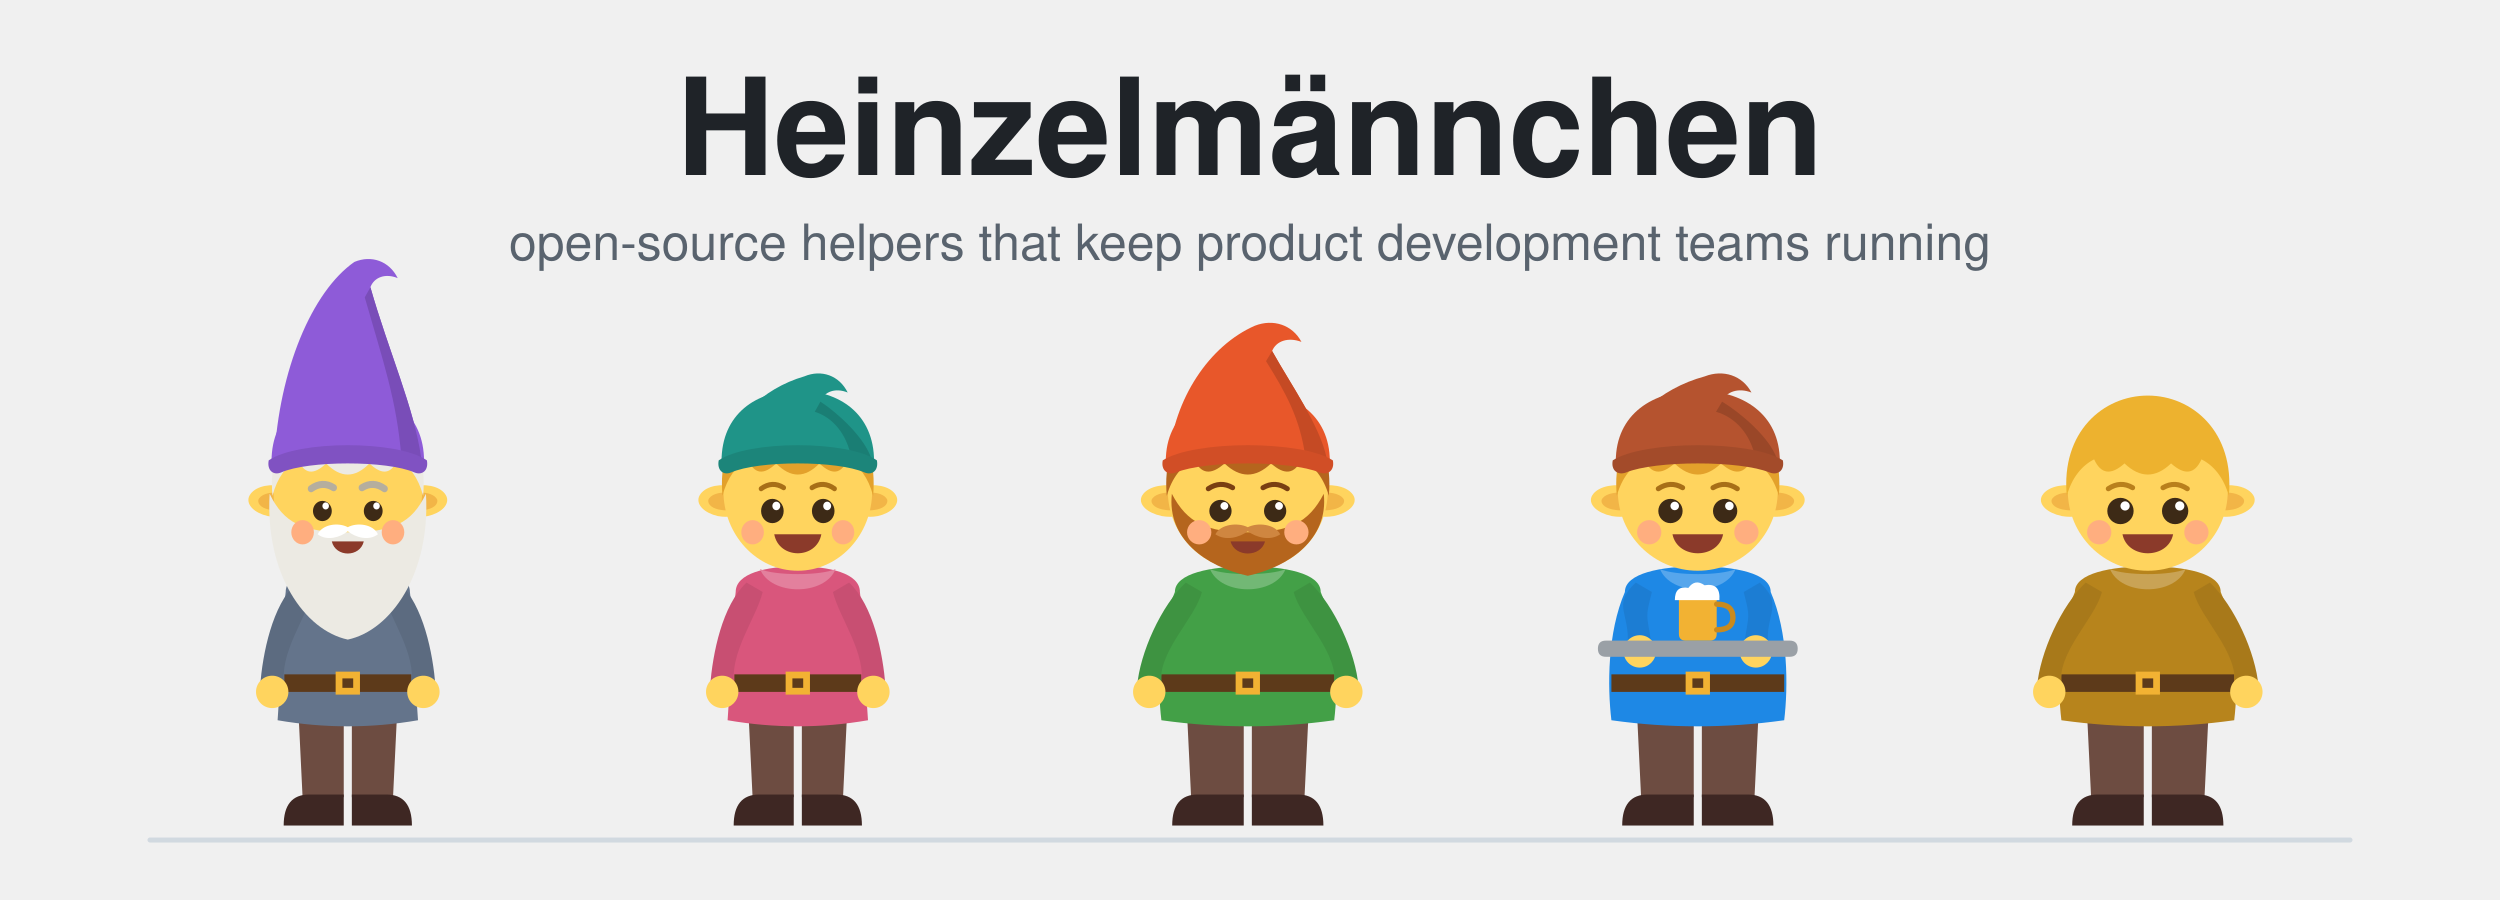
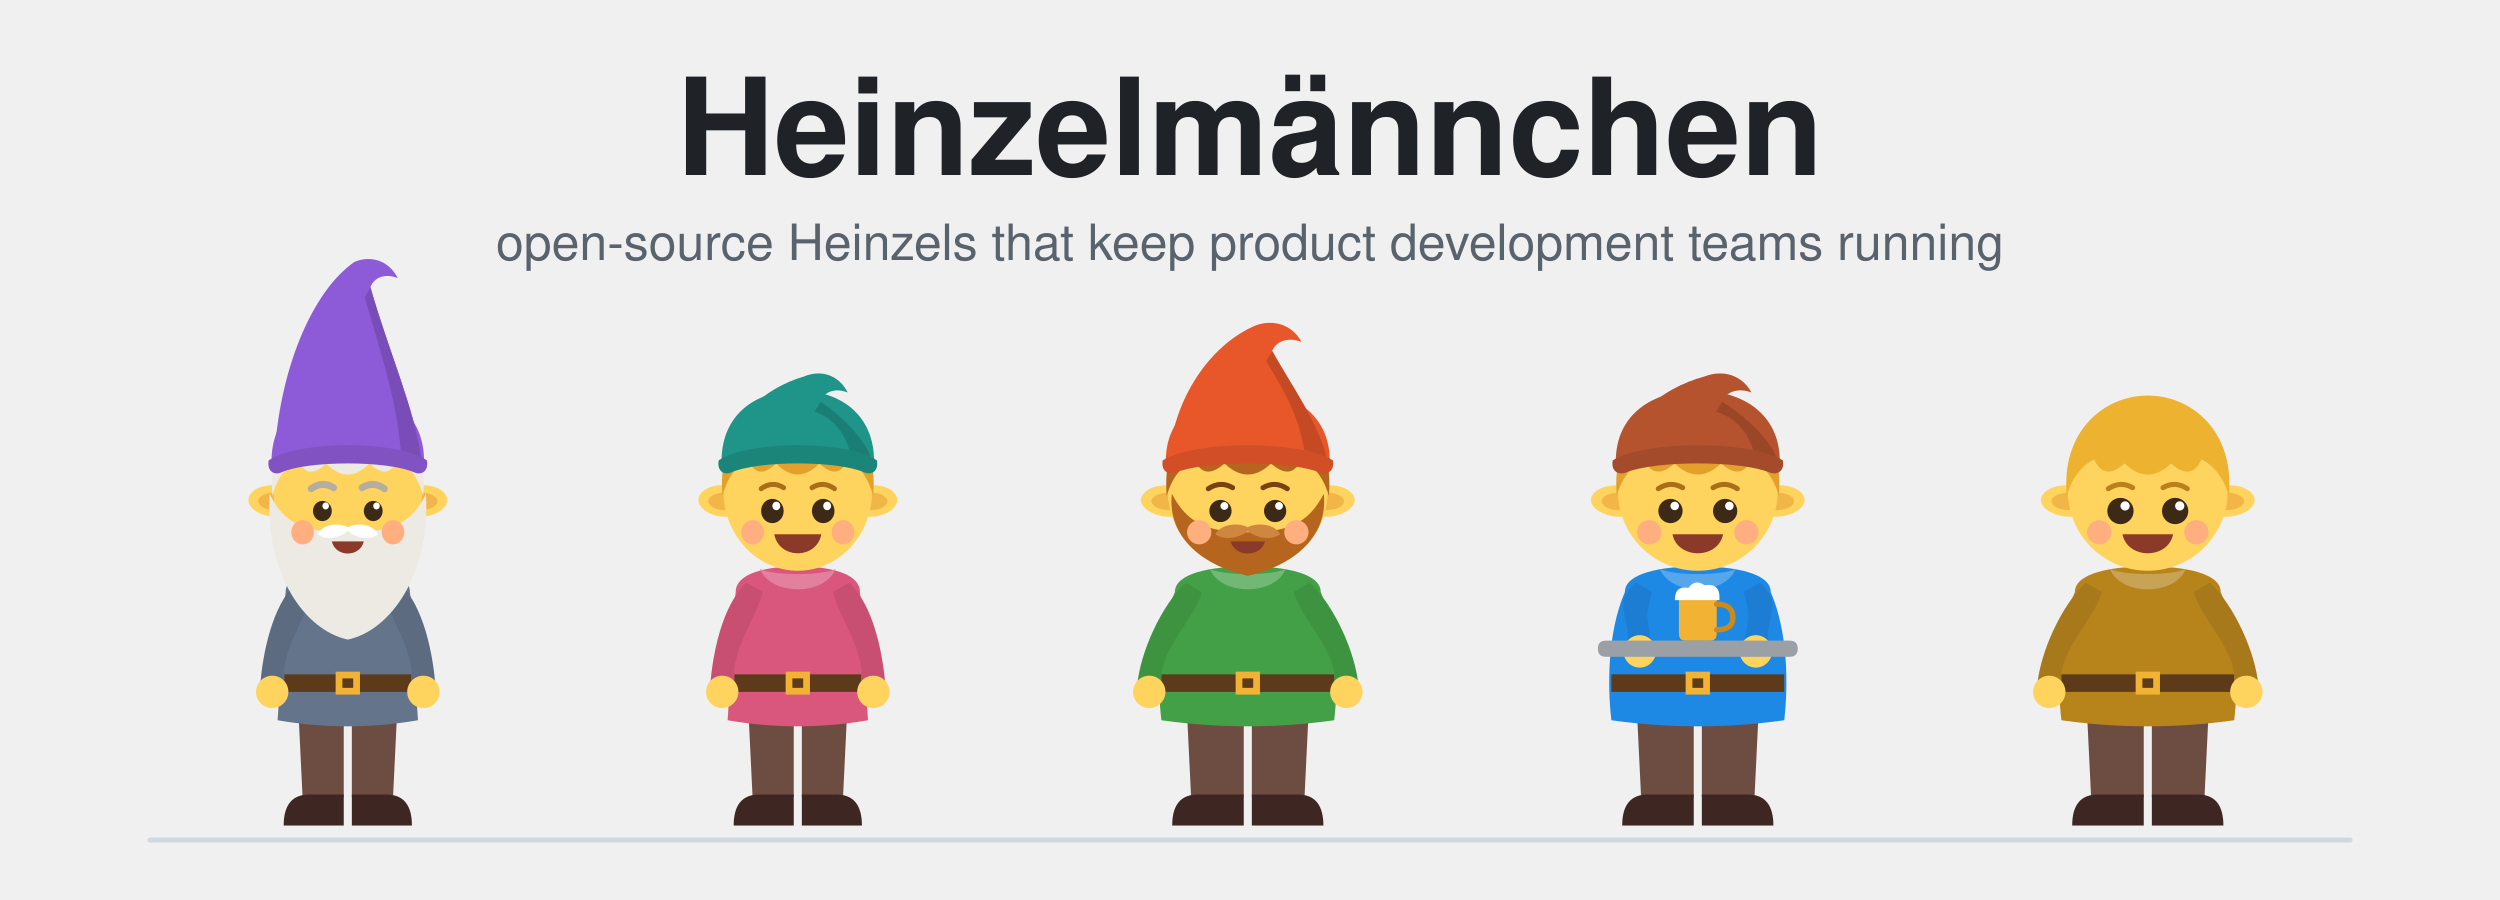
- <svg xmlns="http://www.w3.org/2000/svg" viewBox="0 0 1000 360" role="img" aria-label="Heinzelmännchen: a small crowd of gnome-like helpers walking together">
+ <svg xmlns="http://www.w3.org/2000/svg" viewBox="0 0 1000 360" role="img" aria-label="Heinzelmännchen: a small crowd of gnome-like Heinzels walking together">
  <style>
    .g { transform-box: fill-box; transform-origin: 50% 100%; }
    @media (prefers-reduced-motion: no-preference) {
      .g { animation: walk 1.6s ease-in-out infinite; }
      .g0 { animation-delay: -0.00s; }
      .g1 { animation-delay: -0.32s; }
      .g2 { animation-delay: -0.64s; }
      .g3 { animation-delay: -0.96s; }
      .g4 { animation-delay: -1.28s; }
    }
    @keyframes walk { 0%, 100% { transform: translateY(0) rotate(-1.5deg); } 50% { transform: translateY(-6px) rotate(1.5deg); } }
  </style>
  <text x="500" y="70" text-anchor="middle" font-family="-apple-system, 'Segoe UI', Helvetica, Arial, sans-serif" font-size="54" font-weight="700" fill="#1f2328">Heinzelmännchen</text>
-   <text x="500" y="104" text-anchor="middle" font-family="-apple-system, 'Segoe UI', Helvetica, Arial, sans-serif" font-size="20" fill="#59636e">open-source helpers that keep product development teams running</text>
+   <text x="500" y="104" text-anchor="middle" font-family="-apple-system, 'Segoe UI', Helvetica, Arial, sans-serif" font-size="20" fill="#59636e">open-source Heinzels that keep product development teams running</text>
  <line x1="60" y1="336" x2="940" y2="336" stroke="#d1d9e0" stroke-width="2" stroke-linecap="round" />
  <g transform="translate(70 101.8) scale(0.27)">
    <g class="g g0">
      <path d="M183 680 H250 V804 H189 Z" fill="#6D4C41" />
      <path d="M329 680 H262 V804 H323 Z" fill="#6D4C41" />
      <path d="M161 846 Q161 800 199 800 H250 V846 Z" fill="#3E2723" />
      <path d="M351 846 Q351 800 313 800 H262 V846 Z" fill="#3E2723" />
      <path d="M164 500 C164 472 210 462 256 462 C302 462 348 472 348 500 C356 560 356 640 360 690 Q256 708 152 690 C156 640 156 560 164 500 Z" fill="#64748B" />
      <path d="M200 466 C216 506 296 506 312 466 C290 476 222 476 200 466 Z" fill="#8B97A8" />
      <path d="M162 622 H350 V648 H162 Z" fill="#5D3A1A" />
      <path d="M238 618 H274 V652 H238 Z M248 628 V642 H264 V628 Z" fill="#F2B233" />
      <path d="M180 486 C144 520 130 590 126 640 L162 640 C154 590 194 540 204 500 Z" fill="#5C6B80" />
      <circle cx="144" cy="648" r="24" fill="#FFD45E" />
      <path d="M332 486 C368 520 382 590 386 640 L350 640 C358 590 318 540 308 500 Z" fill="#5C6B80" />
      <circle cx="368" cy="648" r="24" fill="#FFD45E" />
      <g transform="matrix(0.6975 0 0 0.75 77.44 173)">
        <path d="M112 226 C82 222 54 230 46 248 C40 264 58 280 86 286 C98 288 108 288 114 286 Z" fill="#FFD45E" />
        <path d="M400 226 C430 222 458 230 466 248 C472 264 454 280 426 286 C414 288 404 288 398 286 Z" fill="#FFD45E" />
        <path d="M108 240 C88 238 70 244 66 254 C64 264 76 272 94 274 C100 275 106 275 110 274 Z" fill="#F2B547" />
        <path d="M404 240 C424 238 442 244 446 254 C448 264 436 272 418 274 C412 275 406 275 402 274 Z" fill="#F2B547" />
        <circle cx="256" cy="236" r="158" fill="#FFD45E" />
        <path d="M96 246 C84 120 168 48 256 48 C344 48 428 120 416 246 C406 210 386 186 362 174 Q342 218 302 182 Q256 226 210 182 Q170 218 150 174 C126 186 106 210 96 246 Z" fill="#ECEAE3" />
        <path d="M90 242 C80 400.4 164.7 512 256 530 C347.3 512 432 400.4 422 242 C392 300 352 318 256 318 C160 318 120 300 90 242 Z" fill="#ECEAE3" />
        <path d="M94 178 C94 84 168 38 256 38 C344 38 418 84 418 178 Z" fill="#8E5BD8" />
        <path d="M100 172 C110 -2.6 180 -157.8 270 -216 C306 -230 344 -218 362 -184 C336 -194 312 -186 304 -166 C342 -41.4 398 75 412 172 Z" fill="#8E5BD8" />
        <path d="M304 -166 C342 -41.4 398 75 412 172 L370 172 C360 55.6 330 -22 292 -146 Z" fill="#794DB8" />
        <path d="M88 176 C150 136 362 136 424 176 C428 196 414 206 398 200 C340 176 172 176 114 200 C98 206 84 196 88 176 Z" fill="#8052C2" />
        <circle cx="160" cy="318" r="24" fill="#FFAE7F" />
        <circle cx="352" cy="318" r="24" fill="#FFAE7F" />
        <path d="M178 232 Q202 216 226 230" fill="none" stroke="#B5AE9E" stroke-width="14" stroke-linecap="round" stroke-linejoin="round" />
        <path d="M286 230 Q310 216 334 232" fill="none" stroke="#B5AE9E" stroke-width="14" stroke-linecap="round" stroke-linejoin="round" />
        <circle cx="202" cy="276" r="20" fill="#3D2A16" />
        <circle cx="310" cy="276" r="20" fill="#3D2A16" />
        <circle cx="209" cy="266" r="7" fill="#FFFFFF" />
        <circle cx="317" cy="266" r="7" fill="#FFFFFF" />
        <path d="M222 336 C230 368 282 368 290 336 Z" fill="#8B3A2A" />
        <path d="M256 308 C236 298 202 302 192 322 C212 336 240 328 256 316 C272 328 300 336 320 322 C310 302 276 298 256 308 Z" fill="#FFFFFF" />
      </g>
    </g>
  </g>
  <g transform="translate(250 101.8) scale(0.27)">
    <g class="g g1">
      <path d="M183 680 H250 V804 H189 Z" fill="#6D4C41" />
      <path d="M329 680 H262 V804 H323 Z" fill="#6D4C41" />
      <path d="M161 846 Q161 800 199 800 H250 V846 Z" fill="#3E2723" />
      <path d="M351 846 Q351 800 313 800 H262 V846 Z" fill="#3E2723" />
      <path d="M164 500 C164 472 210 462 256 462 C302 462 348 472 348 500 C356 560 356 640 360 690 Q256 708 152 690 C156 640 156 560 164 500 Z" fill="#D9567C" />
      <path d="M200 466 C216 506 296 506 312 466 C290 476 222 476 200 466 Z" fill="#E3809D" />
      <path d="M162 622 H350 V648 H162 Z" fill="#5D3A1A" />
      <path d="M238 618 H274 V652 H238 Z M248 628 V642 H264 V628 Z" fill="#F2B233" />
      <path d="M180 486 C144 520 130 590 126 640 L162 640 C154 590 194 540 204 500 Z" fill="#C84F72" />
      <circle cx="144" cy="648" r="24" fill="#FFD45E" />
      <path d="M332 486 C368 520 382 590 386 640 L350 640 C358 590 318 540 308 500 Z" fill="#C84F72" />
      <circle cx="368" cy="648" r="24" fill="#FFD45E" />
      <g transform="matrix(0.6975 0 0 0.75 77.44 173)">
        <path d="M112 226 C82 222 54 230 46 248 C40 264 58 280 86 286 C98 288 108 288 114 286 Z" fill="#FFD45E" />
        <path d="M400 226 C430 222 458 230 466 248 C472 264 454 280 426 286 C414 288 404 288 398 286 Z" fill="#FFD45E" />
        <path d="M108 240 C88 238 70 244 66 254 C64 264 76 272 94 274 C100 275 106 275 110 274 Z" fill="#F2B547" />
        <path d="M404 240 C424 238 442 244 446 254 C448 264 436 272 418 274 C412 275 406 275 402 274 Z" fill="#F2B547" />
        <circle cx="256" cy="236" r="158" fill="#FFD45E" />
        <path d="M96 246 C84 120 168 48 256 48 C344 48 428 120 416 246 C406 210 386 186 362 174 Q342 218 302 182 Q256 226 210 182 Q170 218 150 174 C126 186 106 210 96 246 Z" fill="#E3A12B" />
        <path d="M94 178 C94 84 168 38 256 38 C344 38 418 84 418 178 Z" fill="#1F9488" />
        <path d="M100 172 C110 99.1 180 34.3 270 10 C306 -4 344 8 362 42 C336 32 312 40 304 60 C342 82.9 398 131.5 412 172 Z" fill="#1F9488" />
        <path d="M304 60 C342 82.9 398 131.5 412 172 L370 172 C360 123.4 330 91 292 80 Z" fill="#1A7E74" />
        <path d="M88 176 C150 136 362 136 424 176 C428 196 414 206 398 200 C340 176 172 176 114 200 C98 206 84 196 88 176 Z" fill="#1C857A" />
        <circle cx="160" cy="318" r="24" fill="#FFAE7F" />
        <circle cx="352" cy="318" r="24" fill="#FFAE7F" />
        <path d="M178 232 Q202 216 226 230" fill="none" stroke="#A86F17" stroke-width="10" stroke-linecap="round" stroke-linejoin="round" />
        <path d="M286 230 Q310 216 334 232" fill="none" stroke="#A86F17" stroke-width="10" stroke-linecap="round" stroke-linejoin="round" />
        <circle cx="202" cy="276" r="24" fill="#3D2A16" />
        <circle cx="310" cy="276" r="24" fill="#3D2A16" />
        <circle cx="210.4" cy="266" r="8.4" fill="#FFFFFF" />
        <circle cx="318.4" cy="266" r="8.4" fill="#FFFFFF" />
        <path d="M206 322 C216 372 296 372 306 322 Z" fill="#8B3A2A" />
      </g>
    </g>
  </g>
  <g transform="translate(430 101.8) scale(0.27)">
    <g class="g g2">
      <path d="M166 680 H250 V804 H172 Z" fill="#6D4C41" />
      <path d="M346 680 H262 V804 H340 Z" fill="#6D4C41" />
      <path d="M144 846 Q144 800 182 800 H250 V846 Z" fill="#3E2723" />
      <path d="M368 846 Q368 800 330 800 H262 V846 Z" fill="#3E2723" />
      <path d="M148 500 C148 472 202 462 256 462 C310 462 364 472 364 500 C390 560 390 640 384 690 Q256 708 128 690 C122 640 122 560 148 500 Z" fill="#43A047" />
      <path d="M200 466 C216 506 296 506 312 466 C290 476 222 476 200 466 Z" fill="#72B875" />
      <path d="M128 622 H384 V648 H128 Z" fill="#5D3A1A" />
      <path d="M238 618 H274 V652 H238 Z M248 628 V642 H264 V628 Z" fill="#F2B233" />
      <path d="M164 486 C128 520 96 590 92 640 L128 640 C120 590 178 540 188 500 Z" fill="#3E9341" />
      <circle cx="110" cy="648" r="24" fill="#FFD45E" />
      <path d="M348 486 C384 520 416 590 420 640 L384 640 C392 590 334 540 324 500 Z" fill="#3E9341" />
      <circle cx="402" cy="648" r="24" fill="#FFD45E" />
      <g transform="matrix(0.75 0 0 0.75 64 173)">
        <path d="M112 226 C82 222 54 230 46 248 C40 264 58 280 86 286 C98 288 108 288 114 286 Z" fill="#FFD45E" />
        <path d="M400 226 C430 222 458 230 466 248 C472 264 454 280 426 286 C414 288 404 288 398 286 Z" fill="#FFD45E" />
        <path d="M108 240 C88 238 70 244 66 254 C64 264 76 272 94 274 C100 275 106 275 110 274 Z" fill="#F2B547" />
        <path d="M404 240 C424 238 442 244 446 254 C448 264 436 272 418 274 C412 275 406 275 402 274 Z" fill="#F2B547" />
        <circle cx="256" cy="236" r="158" fill="#FFD45E" />
        <path d="M96 246 C84 120 168 48 256 48 C344 48 428 120 416 246 C406 210 386 186 362 174 Q342 218 302 182 Q256 226 210 182 Q170 218 150 174 C126 186 106 210 96 246 Z" fill="#B5651D" />
        <path d="M106 242 C96 331.1 173.5 386 256 404 C338.5 386 416 331.1 406 242 C376 300 336 318 256 318 C176 318 136 300 106 242 Z" fill="#B5651D" />
        <path d="M94 178 C94 84 168 38 256 38 C344 38 418 84 418 178 Z" fill="#E8572A" />
        <path d="M100 172 C110 54.1 180 -50.7 270 -90 C306 -104 344 -92 362 -58 C336 -68 312 -60 304 -40 C342 27.9 398 106.5 412 172 Z" fill="#E8572A" />
        <path d="M304 -40 C342 27.9 398 106.5 412 172 L370 172 C360 93.4 330 41 292 -20 Z" fill="#C54A24" />
        <path d="M88 176 C150 136 362 136 424 176 C428 196 414 206 398 200 C340 176 172 176 114 200 C98 206 84 196 88 176 Z" fill="#D14E26" />
        <circle cx="160" cy="318" r="24" fill="#FFAE7F" />
        <circle cx="352" cy="318" r="24" fill="#FFAE7F" />
        <path d="M178 232 Q202 216 226 230" fill="none" stroke="#7A3F12" stroke-width="10" stroke-linecap="round" stroke-linejoin="round" />
        <path d="M286 230 Q310 216 334 232" fill="none" stroke="#7A3F12" stroke-width="10" stroke-linecap="round" stroke-linejoin="round" />
        <circle cx="202" cy="276" r="22" fill="#3D2A16" />
        <circle cx="310" cy="276" r="22" fill="#3D2A16" />
        <circle cx="209.7" cy="266" r="7.7" fill="#FFFFFF" />
        <circle cx="317.7" cy="266" r="7.7" fill="#FFFFFF" />
        <path d="M222 336 C230 368 282 368 290 336 Z" fill="#8B3A2A" />
        <path d="M256 308 C236 298 202 302 192 322 C212 336 240 328 256 316 C272 328 300 336 320 322 C310 302 276 298 256 308 Z" fill="#CF8640" />
      </g>
    </g>
  </g>
  <g transform="translate(610 101.8) scale(0.27)">
    <g class="g g3">
      <path d="M166 680 H250 V804 H172 Z" fill="#6D4C41" />
      <path d="M346 680 H262 V804 H340 Z" fill="#6D4C41" />
      <path d="M144 846 Q144 800 182 800 H250 V846 Z" fill="#3E2723" />
      <path d="M368 846 Q368 800 330 800 H262 V846 Z" fill="#3E2723" />
      <path d="M148 500 C148 472 202 462 256 462 C310 462 364 472 364 500 C390 560 390 640 384 690 Q256 708 128 690 C122 640 122 560 148 500 Z" fill="#1E88E5" />
      <path d="M200 466 C216 506 296 506 312 466 C290 476 222 476 200 466 Z" fill="#56A6EC" />
      <path d="M128 622 H384 V648 H128 Z" fill="#5D3A1A" />
      <path d="M238 618 H274 V652 H238 Z M248 628 V642 H264 V628 Z" fill="#F2B233" />
      <path d="M164 486 C128 520 156 530 152 580 L188 580 C180 530 178 540 188 500 Z" fill="#1C7DD3" />
      <circle cx="170" cy="588" r="24" fill="#FFD45E" />
      <path d="M348 486 C384 520 356 530 360 580 L324 580 C332 530 334 540 324 500 Z" fill="#1C7DD3" />
      <circle cx="342" cy="588" r="24" fill="#FFD45E" />
      <path d="M120 572 H392 Q404 572 404 584 Q404 596 392 596 H120 Q108 596 108 584 Q108 572 120 572 Z" fill="#9AA0A6" />
      <path d="M228 506 H284 V562 Q284 572 274 572 H238 Q228 572 228 562 Z" fill="#F2B233" />
      <path d="M284 518 Q308 518 308 538 Q308 556 284 556" fill="none" stroke="#C98A1E" stroke-width="8" stroke-linecap="round" stroke-linejoin="round" />
      <path d="M222 512 Q222 490 242 494 Q252 480 266 490 Q290 486 288 512 Z" fill="#FFFFFF" />
      <g transform="matrix(0.75 0 0 0.75 64 173)">
        <path d="M112 226 C82 222 54 230 46 248 C40 264 58 280 86 286 C98 288 108 288 114 286 Z" fill="#FFD45E" />
        <path d="M400 226 C430 222 458 230 466 248 C472 264 454 280 426 286 C414 288 404 288 398 286 Z" fill="#FFD45E" />
        <path d="M108 240 C88 238 70 244 66 254 C64 264 76 272 94 274 C100 275 106 275 110 274 Z" fill="#F2B547" />
        <path d="M404 240 C424 238 442 244 446 254 C448 264 436 272 418 274 C412 275 406 275 402 274 Z" fill="#F2B547" />
        <circle cx="256" cy="236" r="158" fill="#FFD45E" />
        <path d="M96 246 C84 120 168 48 256 48 C344 48 428 120 416 246 C406 210 386 186 362 174 Q342 218 302 182 Q256 226 210 182 Q170 218 150 174 C126 186 106 210 96 246 Z" fill="#E3A12B" />
        <path d="M94 178 C94 84 168 38 256 38 C344 38 418 84 418 178 Z" fill="#B5532F" />
        <path d="M100 172 C110 99.1 180 34.3 270 10 C306 -4 344 8 362 42 C336 32 312 40 304 60 C342 82.9 398 131.5 412 172 Z" fill="#B5532F" />
        <path d="M304 60 C342 82.9 398 131.5 412 172 L370 172 C360 123.4 330 91 292 80 Z" fill="#9A4728" />
        <path d="M88 176 C150 136 362 136 424 176 C428 196 414 206 398 200 C340 176 172 176 114 200 C98 206 84 196 88 176 Z" fill="#A34B2A" />
        <circle cx="160" cy="318" r="24" fill="#FFAE7F" />
        <circle cx="352" cy="318" r="24" fill="#FFAE7F" />
        <path d="M178 232 Q202 216 226 230" fill="none" stroke="#A86F17" stroke-width="10" stroke-linecap="round" stroke-linejoin="round" />
        <path d="M286 230 Q310 216 334 232" fill="none" stroke="#A86F17" stroke-width="10" stroke-linecap="round" stroke-linejoin="round" />
        <circle cx="202" cy="276" r="24" fill="#3D2A16" />
        <circle cx="310" cy="276" r="24" fill="#3D2A16" />
        <circle cx="210.4" cy="266" r="8.4" fill="#FFFFFF" />
        <circle cx="318.4" cy="266" r="8.4" fill="#FFFFFF" />
        <path d="M206 322 C216 372 296 372 306 322 Z" fill="#8B3A2A" />
      </g>
    </g>
  </g>
  <g transform="translate(790 101.8) scale(0.27)">
    <g class="g g4">
      <path d="M166 680 H250 V804 H172 Z" fill="#6D4C41" />
      <path d="M346 680 H262 V804 H340 Z" fill="#6D4C41" />
      <path d="M144 846 Q144 800 182 800 H250 V846 Z" fill="#3E2723" />
      <path d="M368 846 Q368 800 330 800 H262 V846 Z" fill="#3E2723" />
      <path d="M148 500 C148 472 202 462 256 462 C310 462 364 472 364 500 C390 560 390 640 384 690 Q256 708 128 690 C122 640 122 560 148 500 Z" fill="#B7841C" />
      <path d="M200 466 C216 506 296 506 312 466 C290 476 222 476 200 466 Z" fill="#C9A355" />
      <path d="M128 622 H384 V648 H128 Z" fill="#5D3A1A" />
      <path d="M238 618 H274 V652 H238 Z M248 628 V642 H264 V628 Z" fill="#F2B233" />
      <path d="M164 486 C128 520 96 590 92 640 L128 640 C120 590 178 540 188 500 Z" fill="#A8791A" />
      <circle cx="110" cy="648" r="24" fill="#FFD45E" />
      <path d="M348 486 C384 520 416 590 420 640 L384 640 C392 590 334 540 324 500 Z" fill="#A8791A" />
      <circle cx="402" cy="648" r="24" fill="#FFD45E" />
      <g transform="matrix(0.75 0 0 0.75 64 173)">
        <path d="M112 226 C82 222 54 230 46 248 C40 264 58 280 86 286 C98 288 108 288 114 286 Z" fill="#FFD45E" />
        <path d="M400 226 C430 222 458 230 466 248 C472 264 454 280 426 286 C414 288 404 288 398 286 Z" fill="#FFD45E" />
        <path d="M108 240 C88 238 70 244 66 254 C64 264 76 272 94 274 C100 275 106 275 110 274 Z" fill="#F2B547" />
        <path d="M404 240 C424 238 442 244 446 254 C448 264 436 272 418 274 C412 275 406 275 402 274 Z" fill="#F2B547" />
        <circle cx="256" cy="236" r="158" fill="#FFD45E" />
        <path d="M96 246 C84 120 168 48 256 48 C344 48 428 120 416 246 C406 210 386 186 362 174 Q342 218 302 182 Q256 226 210 182 Q170 218 150 174 C126 186 106 210 96 246 Z" fill="#EDB22F" />
        <circle cx="160" cy="318" r="24" fill="#FFAE7F" />
        <circle cx="352" cy="318" r="24" fill="#FFAE7F" />
        <path d="M178 232 Q202 216 226 230" fill="none" stroke="#B9801C" stroke-width="10" stroke-linecap="round" stroke-linejoin="round" />
        <path d="M286 230 Q310 216 334 232" fill="none" stroke="#B9801C" stroke-width="10" stroke-linecap="round" stroke-linejoin="round" />
        <circle cx="202" cy="276" r="26" fill="#3D2A16" />
        <circle cx="310" cy="276" r="26" fill="#3D2A16" />
        <circle cx="211.1" cy="266" r="9.1" fill="#FFFFFF" />
        <circle cx="319.1" cy="266" r="9.1" fill="#FFFFFF" />
        <path d="M206 322 C216 372 296 372 306 322 Z" fill="#8B3A2A" />
      </g>
    </g>
  </g>
</svg>
